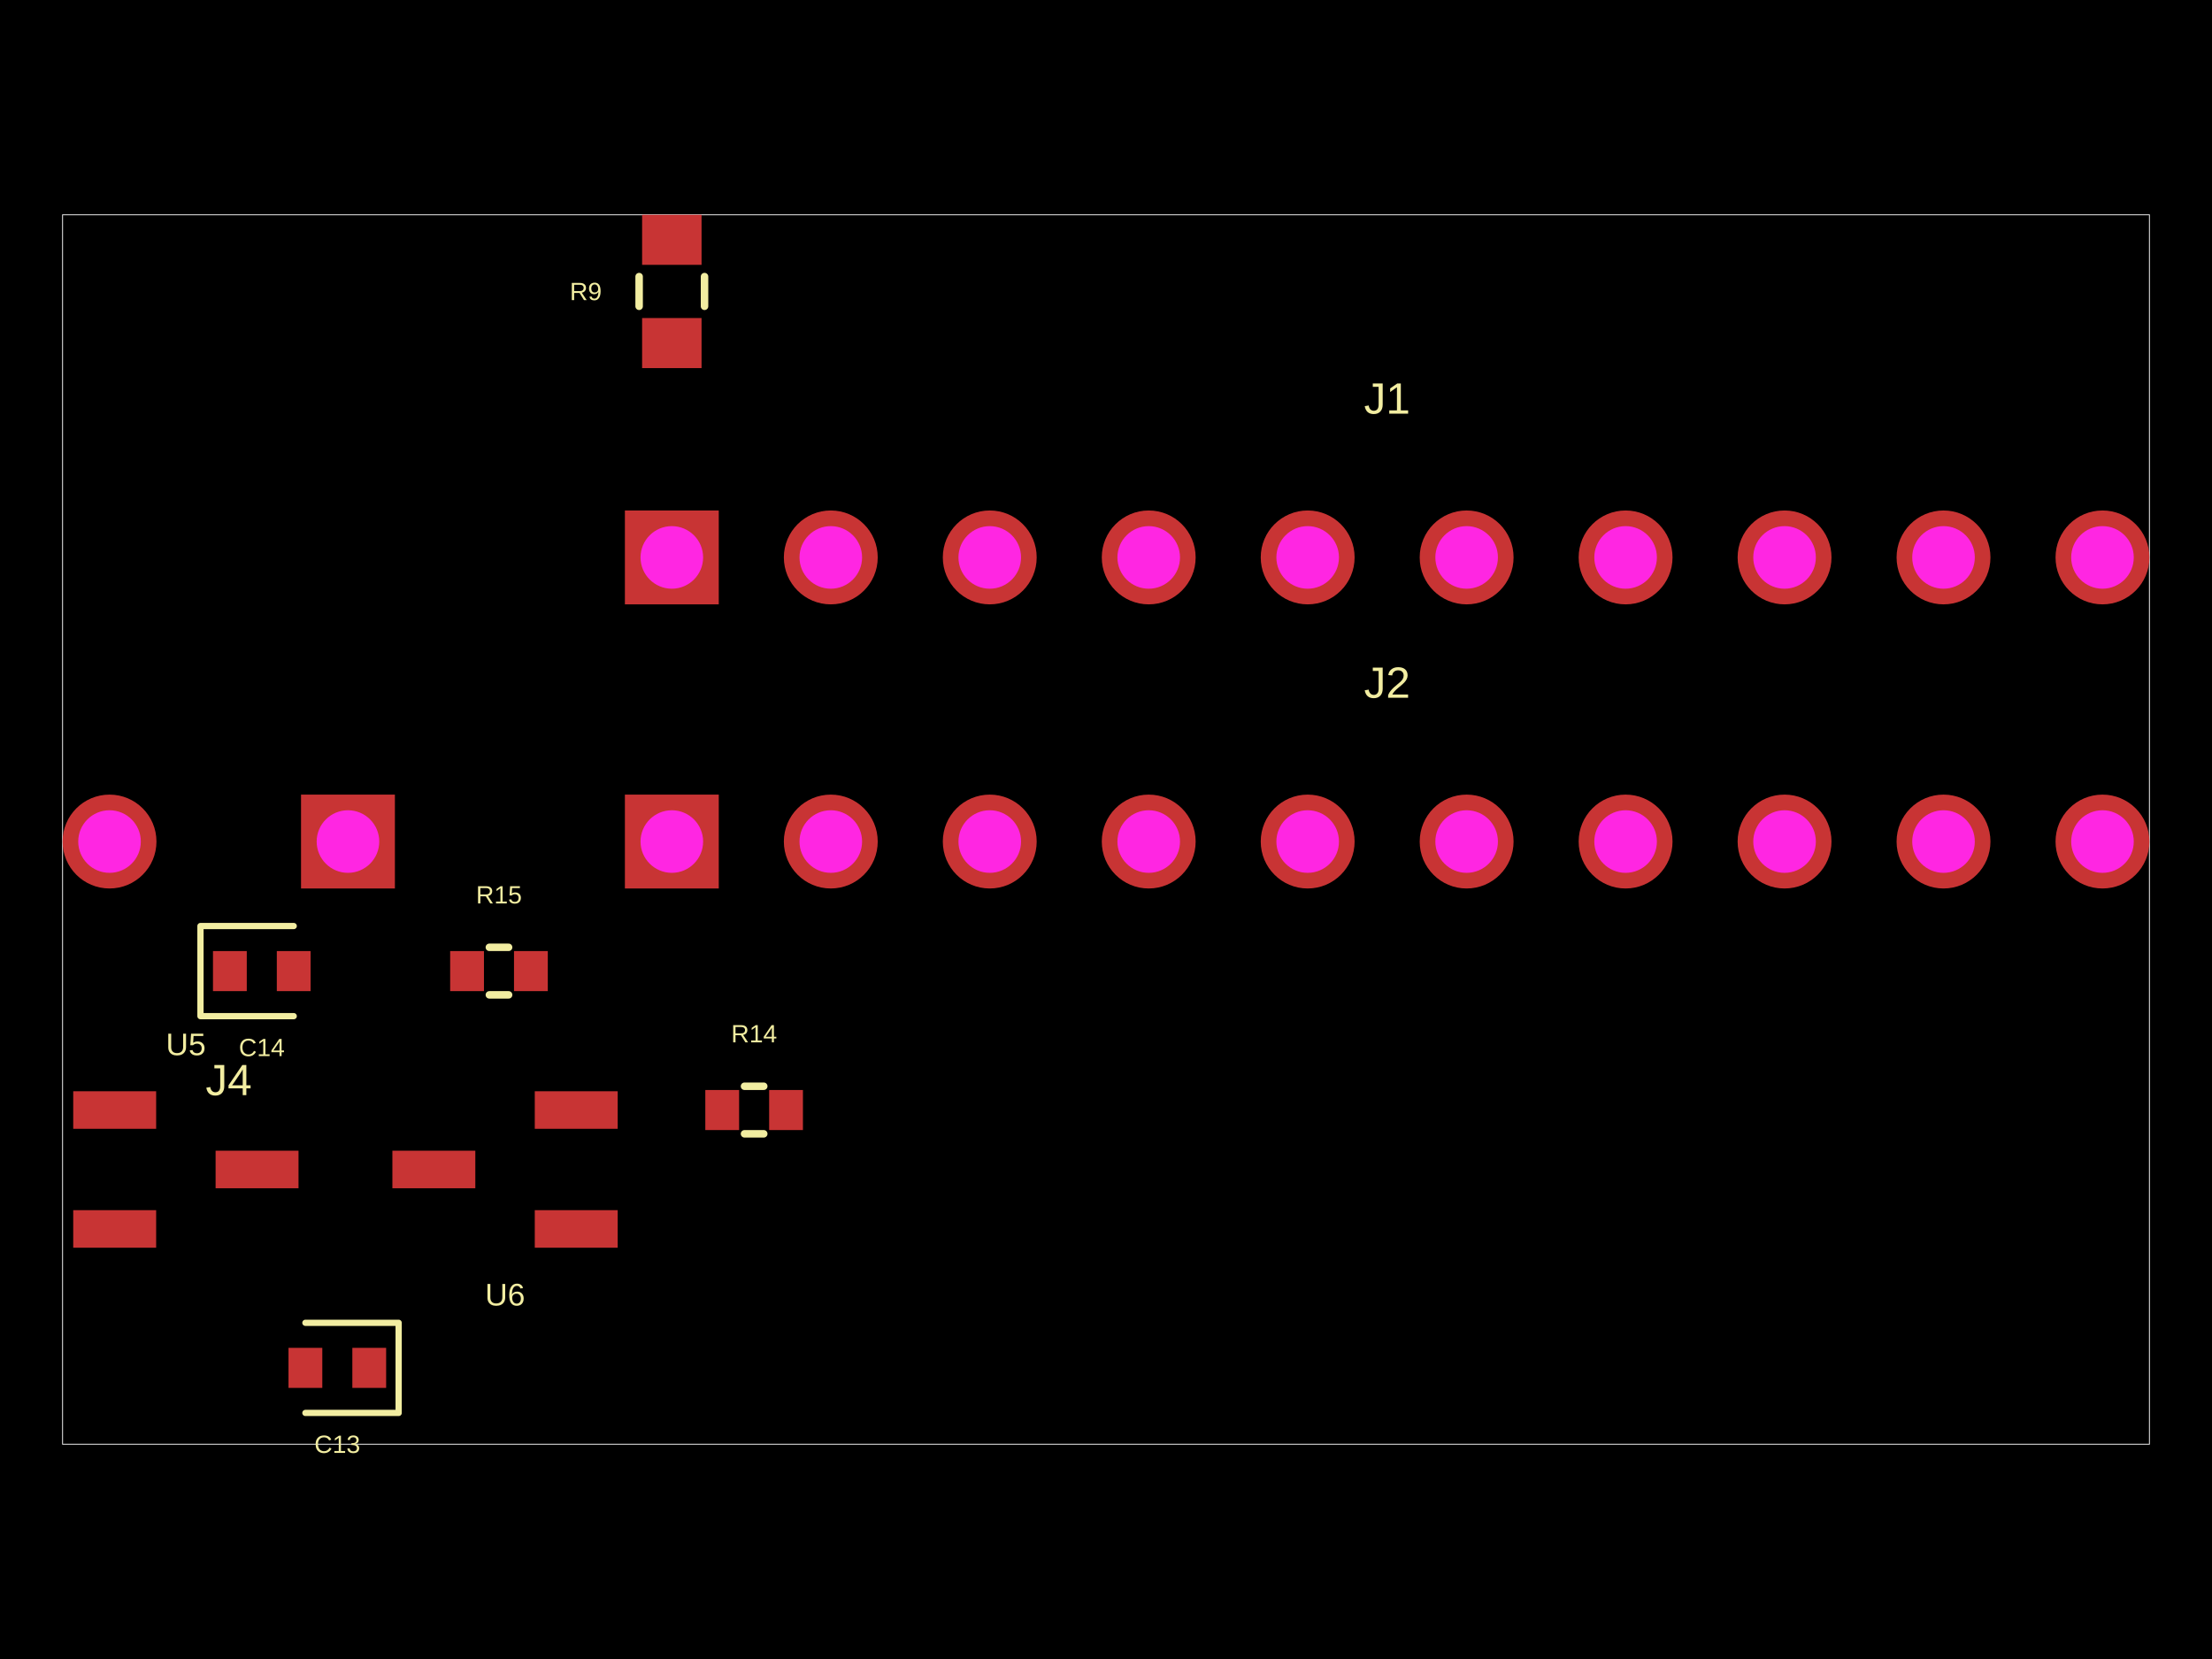
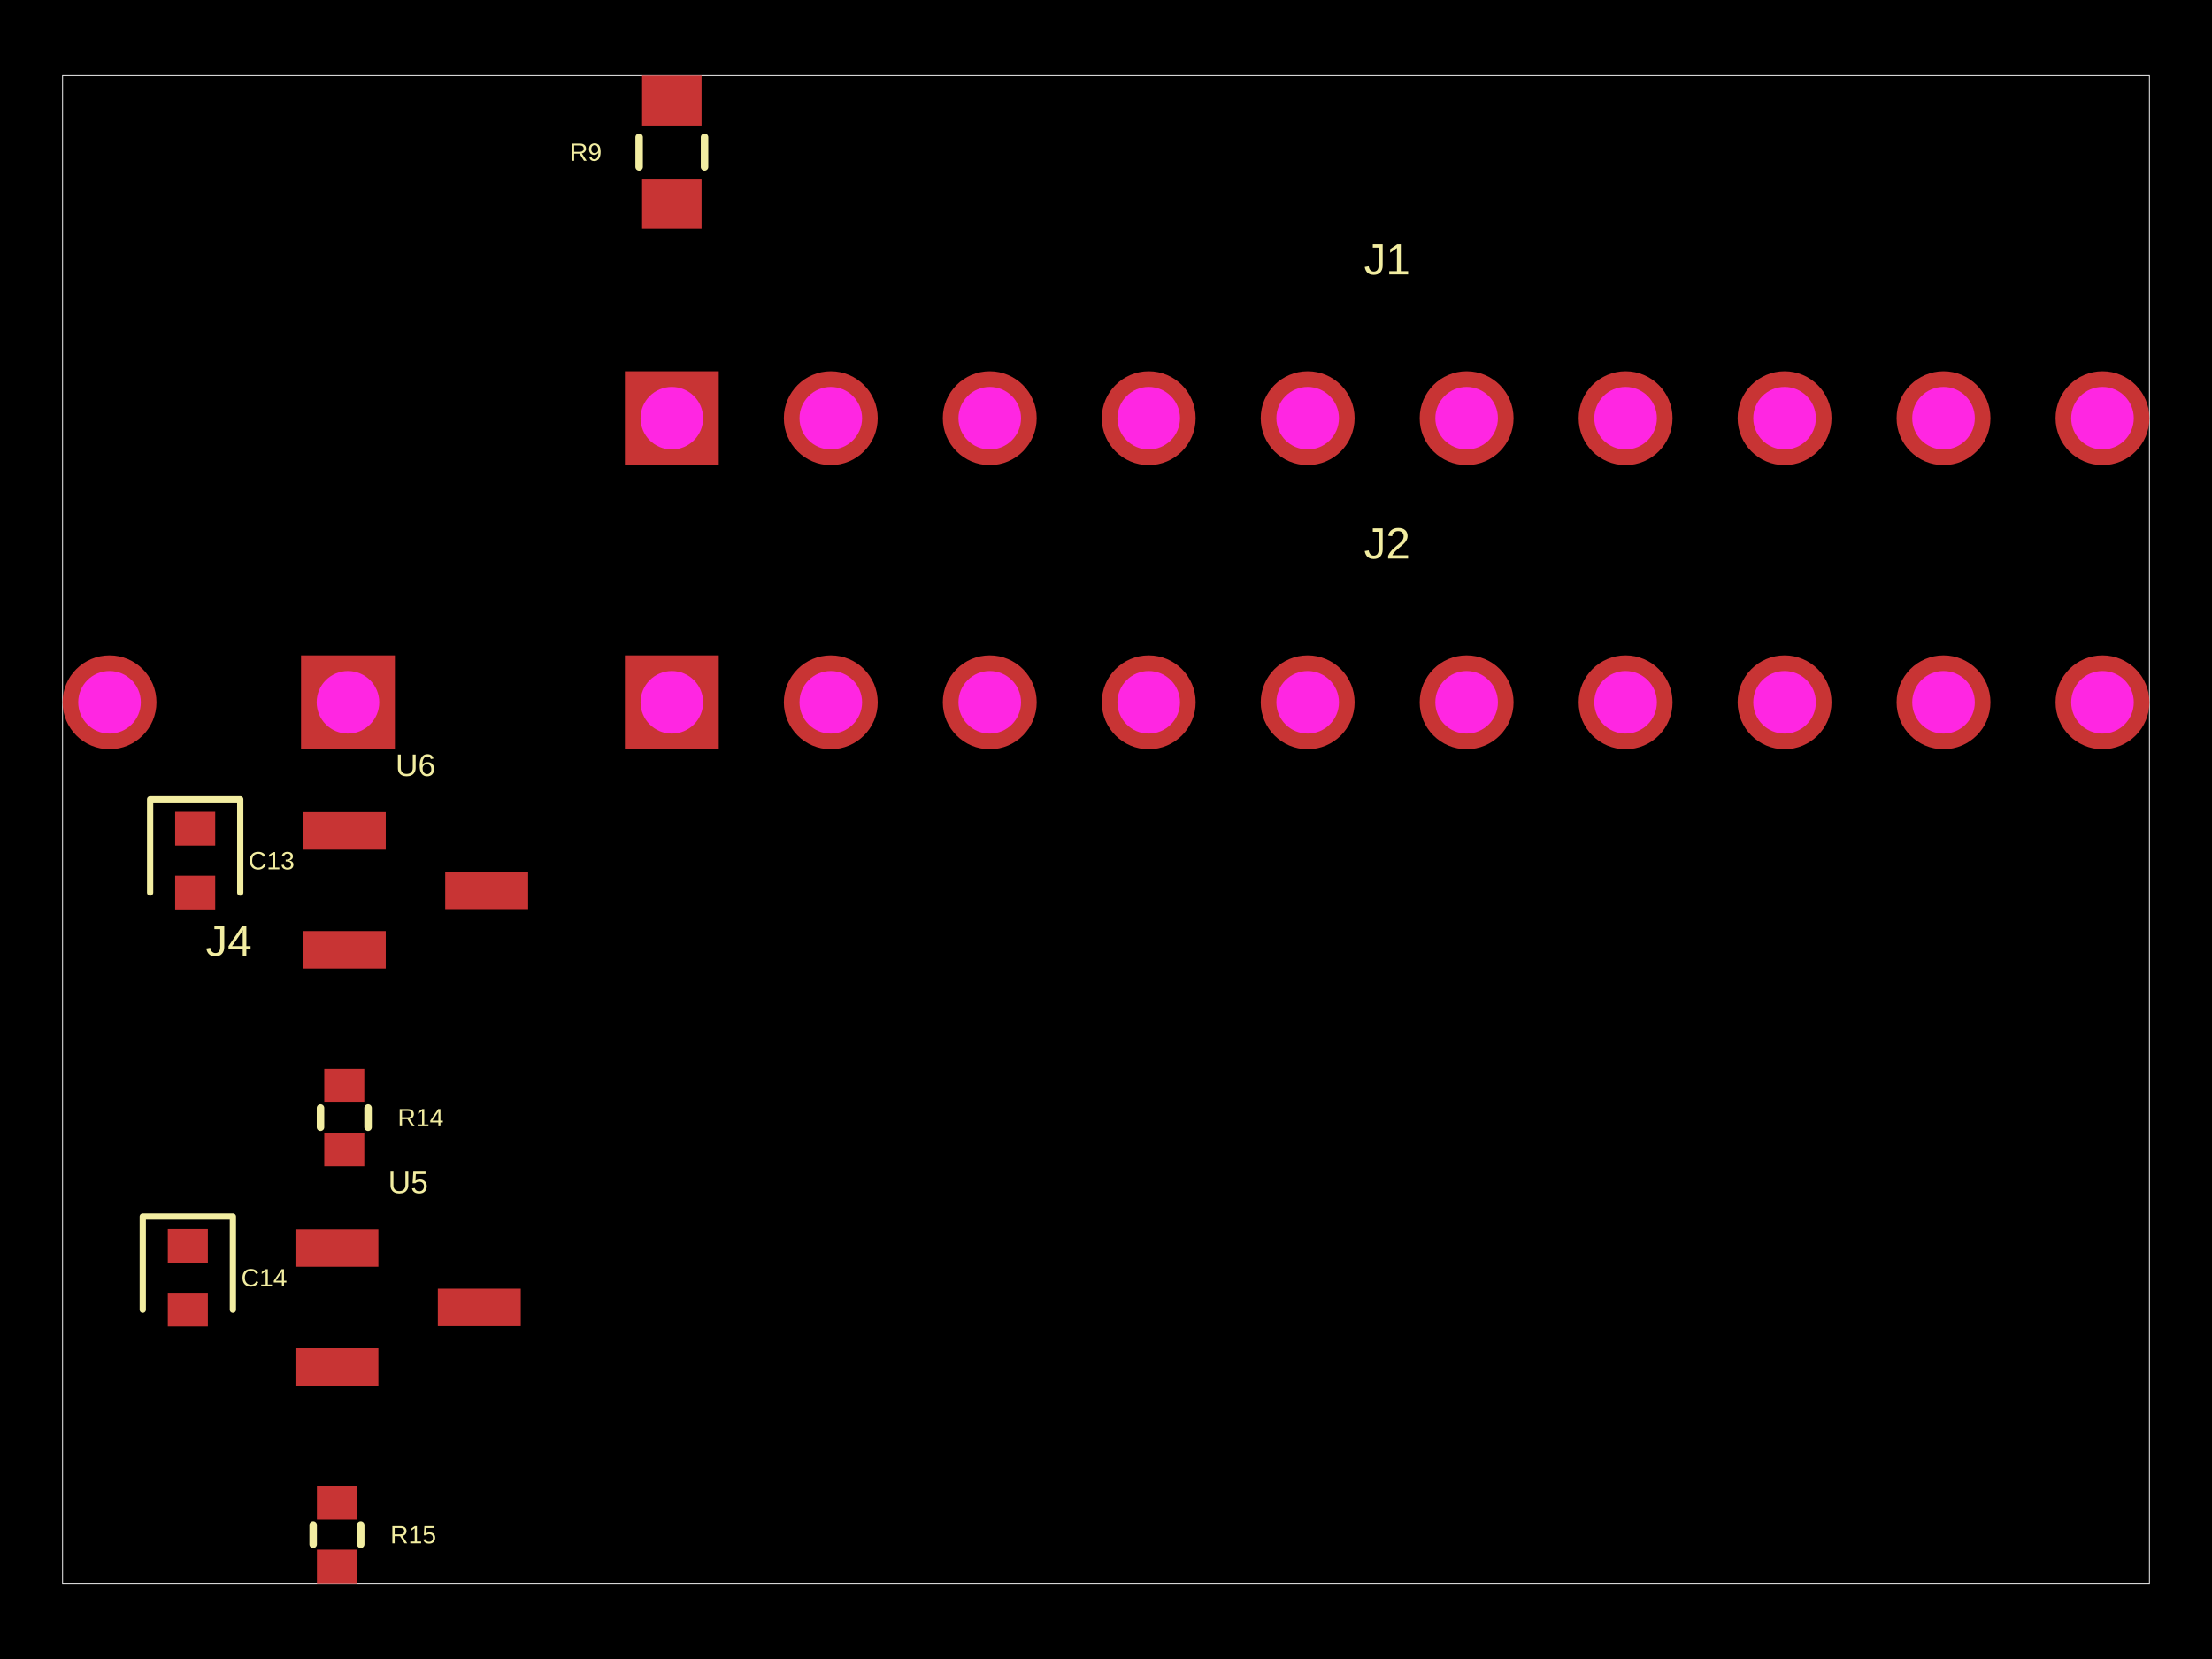
<svg xmlns="http://www.w3.org/2000/svg" width="800" height="600">
  <style />
  <rect class="boundary" x="0" y="0" fill="#000" width="800" height="600" data-type="pcb_background" data-pcb-layer="global" />
-   <rect class="pcb-boundary" fill="none" stroke="#fff" stroke-width="0.3" x="22.634" y="77.677" width="754.732" height="444.646" data-type="pcb_boundary" data-pcb-layer="global" />
-   <rect class="pcb-pad" fill="rgb(200, 52, 52)" x="193.408" y="437.672" width="29.99" height="13.58" data-type="pcb_smtpad" data-pcb-layer="top" data-pad-name="U6.VCC" />
-   <rect class="pcb-pad" fill="rgb(200, 52, 52)" x="193.408" y="394.667" width="29.99" height="13.58" data-type="pcb_smtpad" data-pcb-layer="top" data-pad-name="U6.OUT" />
-   <rect class="pcb-pad" fill="rgb(200, 52, 52)" x="141.915" y="416.169" width="29.99" height="13.58" data-type="pcb_smtpad" data-pcb-layer="top" data-pad-name="U6.GND" data-pad-net-name="GND" />
-   <rect class="pcb-pad" fill="rgb(200, 52, 52)" x="26.482" y="394.667" width="29.99" height="13.58" data-type="pcb_smtpad" data-pcb-layer="top" data-pad-name="U5.VCC" />
-   <rect class="pcb-pad" fill="rgb(200, 52, 52)" x="26.482" y="437.672" width="29.99" height="13.58" data-type="pcb_smtpad" data-pcb-layer="top" data-pad-name="U5.OUT" />
-   <rect class="pcb-pad" fill="rgb(200, 52, 52)" x="77.974" y="416.169" width="29.99" height="13.58" data-type="pcb_smtpad" data-pcb-layer="top" data-pad-name="U5.GND" data-pad-net-name="GND" />
-   <rect class="pcb-pad" fill="rgb(200, 52, 52)" x="127.43" y="487.466" width="12.222" height="14.486" data-type="pcb_smtpad" data-pcb-layer="top" data-pad-name="C13.pin1" />
-   <rect class="pcb-pad" fill="rgb(200, 52, 52)" x="104.343" y="487.466" width="12.222" height="14.486" data-type="pcb_smtpad" data-pcb-layer="top" data-pad-name="C13.pin2" data-pad-net-name="GND" />
-   <rect class="pcb-pad" fill="rgb(200, 52, 52)" x="77.026" y="343.967" width="12.222" height="14.486" data-type="pcb_smtpad" data-pcb-layer="top" data-pad-name="C14.pin1" />
-   <rect class="pcb-pad" fill="rgb(200, 52, 52)" x="100.113" y="343.967" width="12.222" height="14.486" data-type="pcb_smtpad" data-pcb-layer="top" data-pad-name="C14.pin2" data-pad-net-name="GND" />
-   <rect class="pcb-pad" fill="rgb(200, 52, 52)" x="255.086" y="394.214" width="12.222" height="14.486" data-type="pcb_smtpad" data-pcb-layer="top" data-pad-name="R14.pin1" />
-   <rect class="pcb-pad" fill="rgb(200, 52, 52)" x="278.172" y="394.214" width="12.222" height="14.486" data-type="pcb_smtpad" data-pcb-layer="top" data-pad-name="R14.pin2" data-pad-net-name="VCC" />
-   <rect class="pcb-pad" fill="rgb(200, 52, 52)" x="162.809" y="343.967" width="12.222" height="14.486" data-type="pcb_smtpad" data-pcb-layer="top" data-pad-name="R15.pin1" />
-   <rect class="pcb-pad" fill="rgb(200, 52, 52)" x="185.896" y="343.967" width="12.222" height="14.486" data-type="pcb_smtpad" data-pcb-layer="top" data-pad-name="R15.pin2" data-pad-net-name="VCC" />
-   <rect class="pcb-pad" fill="rgb(200, 52, 52)" x="232.225" y="115.023" width="21.502" height="18.107" data-type="pcb_smtpad" data-pcb-layer="top" data-pad-name="R9.pin1" />
-   <rect class="pcb-pad" fill="rgb(200, 52, 52)" x="232.225" y="77.677" width="21.502" height="18.107" data-type="pcb_smtpad" data-pcb-layer="top" data-pad-name="R9.pin2" data-pad-net-name="VCC" />
-   <text x="0" y="0" dx="0" dy="0" fill="#f2eda1" font-family="Arial, sans-serif" font-size="11.317" text-anchor="middle" dominant-baseline="central" transform="matrix(1,0,0,1,182.6567,468.2275)" class="pcb-silkscreen-text pcb-silkscreen-top" data-pcb-silkscreen-text-id="pcb_silkscreen_text_0" stroke="none" data-type="pcb_silkscreen_text" data-pcb-layer="top">U6</text>
-   <text x="0" y="0" dx="0" dy="0" fill="#f2eda1" font-family="Arial, sans-serif" font-size="11.317" text-anchor="middle" dominant-baseline="central" transform="matrix(1,0,0,1,67.22309,377.6913)" class="pcb-silkscreen-text pcb-silkscreen-top" data-pcb-silkscreen-text-id="pcb_silkscreen_text_1" stroke="none" data-type="pcb_silkscreen_text" data-pcb-layer="top">U5</text>
-   <path class="pcb-silkscreen pcb-silkscreen-top" d="M 110.454 511.006 L 144.179 511.006 L 144.179 478.413 L 110.454 478.413" fill="none" stroke="#f2eda1" stroke-width="2.263" stroke-linecap="round" stroke-linejoin="round" data-pcb-component-id="pcb_component_2" data-pcb-silkscreen-path-id="pcb_silkscreen_path_0" data-type="pcb_silkscreen_path" data-pcb-layer="top" />
-   <text x="0" y="0" dx="0" dy="0" fill="#f2eda1" font-family="Arial, sans-serif" font-size="9.054" text-anchor="middle" dominant-baseline="central" transform="matrix(1,0,0,1,121.9975,522.3228)" class="pcb-silkscreen-text pcb-silkscreen-top" data-pcb-silkscreen-text-id="pcb_silkscreen_text_2" stroke="none" data-type="pcb_silkscreen_text" data-pcb-layer="top">C13</text>
-   <path class="pcb-silkscreen pcb-silkscreen-top" d="M 106.224 334.913 L 72.5 334.913 L 72.5 367.506 L 106.224 367.506" fill="none" stroke="#f2eda1" stroke-width="2.263" stroke-linecap="round" stroke-linejoin="round" data-pcb-component-id="pcb_component_3" data-pcb-silkscreen-path-id="pcb_silkscreen_path_1" data-type="pcb_silkscreen_path" data-pcb-layer="top" />
-   <text x="0" y="0" dx="0" dy="0" fill="#f2eda1" font-family="Arial, sans-serif" font-size="9.054" text-anchor="middle" dominant-baseline="central" transform="matrix(1,0,0,1,94.681,378.823)" class="pcb-silkscreen-text pcb-silkscreen-top" data-pcb-silkscreen-text-id="pcb_silkscreen_text_3" stroke="none" data-type="pcb_silkscreen_text" data-pcb-layer="top">C14</text>
-   <path class="pcb-silkscreen pcb-silkscreen-top" d="M 269.263 392.856 L 276.218 392.856" fill="none" stroke="#f2eda1" stroke-width="2.716" stroke-linecap="round" stroke-linejoin="round" data-pcb-component-id="pcb_component_4" data-pcb-silkscreen-path-id="pcb_silkscreen_path_2" data-type="pcb_silkscreen_path" data-pcb-layer="top" />
-   <path class="pcb-silkscreen pcb-silkscreen-top" d="M 269.263 410.058 L 276.218 410.058" fill="none" stroke="#f2eda1" stroke-width="2.716" stroke-linecap="round" stroke-linejoin="round" data-pcb-component-id="pcb_component_4" data-pcb-silkscreen-path-id="pcb_silkscreen_path_3" data-type="pcb_silkscreen_path" data-pcb-layer="top" />
-   <text x="0" y="0" dx="0" dy="0" fill="#f2eda1" font-family="Arial, sans-serif" font-size="9.054" text-anchor="middle" dominant-baseline="central" transform="matrix(1,0,0,1,272.7401,373.8435)" class="pcb-silkscreen-text pcb-silkscreen-top" data-pcb-silkscreen-text-id="pcb_silkscreen_text_4" stroke="none" data-type="pcb_silkscreen_text" data-pcb-layer="top">R14</text>
-   <path class="pcb-silkscreen pcb-silkscreen-top" d="M 176.986 342.609 L 183.942 342.609" fill="none" stroke="#f2eda1" stroke-width="2.716" stroke-linecap="round" stroke-linejoin="round" data-pcb-component-id="pcb_component_5" data-pcb-silkscreen-path-id="pcb_silkscreen_path_4" data-type="pcb_silkscreen_path" data-pcb-layer="top" />
-   <path class="pcb-silkscreen pcb-silkscreen-top" d="M 176.986 359.81 L 183.942 359.81" fill="none" stroke="#f2eda1" stroke-width="2.716" stroke-linecap="round" stroke-linejoin="round" data-pcb-component-id="pcb_component_5" data-pcb-silkscreen-path-id="pcb_silkscreen_path_5" data-type="pcb_silkscreen_path" data-pcb-layer="top" />
-   <text x="0" y="0" dx="0" dy="0" fill="#f2eda1" font-family="Arial, sans-serif" font-size="9.054" text-anchor="middle" dominant-baseline="central" transform="matrix(1,0,0,1,180.464,323.596)" class="pcb-silkscreen-text pcb-silkscreen-top" data-pcb-silkscreen-text-id="pcb_silkscreen_text_5" stroke="none" data-type="pcb_silkscreen_text" data-pcb-layer="top">R15</text>
-   <text x="0" y="0" dx="0" dy="0" fill="#f2eda1" font-family="Arial, sans-serif" font-size="15.844" text-anchor="middle" dominant-baseline="central" transform="matrix(1,0,0,1,501.6834,144.1081)" class="pcb-silkscreen-text pcb-silkscreen-top" data-pcb-silkscreen-text-id="pcb_silkscreen_text_6" stroke="none" data-type="pcb_silkscreen_text" data-pcb-layer="top">J1</text>
-   <text x="0" y="0" dx="0" dy="0" fill="#f2eda1" font-family="Arial, sans-serif" font-size="15.844" text-anchor="middle" dominant-baseline="central" transform="matrix(1,0,0,1,501.6834,246.8666)" class="pcb-silkscreen-text pcb-silkscreen-top" data-pcb-silkscreen-text-id="pcb_silkscreen_text_7" stroke="none" data-type="pcb_silkscreen_text" data-pcb-layer="top">J2</text>
-   <text x="0" y="0" dx="0" dy="0" fill="#f2eda1" font-family="Arial, sans-serif" font-size="15.844" text-anchor="middle" dominant-baseline="central" transform="matrix(1,0,0,1,82.7274,390.5927)" class="pcb-silkscreen-text pcb-silkscreen-top" data-pcb-silkscreen-text-id="pcb_silkscreen_text_8" stroke="none" data-type="pcb_silkscreen_text" data-pcb-layer="top">J4</text>
-   <path class="pcb-silkscreen pcb-silkscreen-top" d="M 231.15 110.774 L 231.15 100.034" fill="none" stroke="#f2eda1" stroke-width="2.716" stroke-linecap="round" stroke-linejoin="round" data-pcb-component-id="pcb_component_9" data-pcb-silkscreen-path-id="pcb_silkscreen_path_6" data-type="pcb_silkscreen_path" data-pcb-layer="top" />
-   <path class="pcb-silkscreen pcb-silkscreen-top" d="M 254.803 110.774 L 254.803 100.034" fill="none" stroke="#f2eda1" stroke-width="2.716" stroke-linecap="round" stroke-linejoin="round" data-pcb-component-id="pcb_component_9" data-pcb-silkscreen-path-id="pcb_silkscreen_path_7" data-type="pcb_silkscreen_path" data-pcb-layer="top" />
-   <text x="0" y="0" dx="0" dy="0" fill="#f2eda1" font-family="Arial, sans-serif" font-size="9.054" text-anchor="middle" dominant-baseline="central" transform="matrix(1,0,0,1,211.8546,105.4039)" class="pcb-silkscreen-text pcb-silkscreen-top" data-pcb-silkscreen-text-id="pcb_silkscreen_text_9" stroke="none" data-type="pcb_silkscreen_text" data-pcb-layer="top">R9</text>
+   <rect class="pcb-boundary" fill="none" stroke="#fff" stroke-width="0.3" x="22.634" y="27.316" width="754.732" height="545.367" data-type="pcb_boundary" data-pcb-layer="global" />
+   <rect class="pcb-pad" fill="rgb(200, 52, 52)" x="109.52" y="293.719" width="29.99" height="13.58" data-type="pcb_smtpad" data-pcb-layer="top" data-pad-name="U6.VCC" />
+   <rect class="pcb-pad" fill="rgb(200, 52, 52)" x="109.52" y="336.724" width="29.99" height="13.58" data-type="pcb_smtpad" data-pcb-layer="top" data-pad-name="U6.OUT" />
+   <rect class="pcb-pad" fill="rgb(200, 52, 52)" x="161.013" y="315.221" width="29.99" height="13.58" data-type="pcb_smtpad" data-pcb-layer="top" data-pad-name="U6.GND" data-pad-net-name="GND" />
+   <rect class="pcb-pad" fill="rgb(200, 52, 52)" x="63.347" y="293.606" width="14.486" height="12.222" data-type="pcb_smtpad" data-pcb-layer="top" data-pad-name="C13.pin1" />
+   <rect class="pcb-pad" fill="rgb(200, 52, 52)" x="63.347" y="316.693" width="14.486" height="12.222" data-type="pcb_smtpad" data-pcb-layer="top" data-pad-name="C13.pin2" data-pad-net-name="GND" />
+   <rect class="pcb-pad" fill="rgb(200, 52, 52)" x="117.273" y="386.519" width="14.486" height="12.222" data-type="pcb_smtpad" data-pcb-layer="top" data-pad-name="R14.pin1" />
+   <rect class="pcb-pad" fill="rgb(200, 52, 52)" x="117.273" y="409.605" width="14.486" height="12.222" data-type="pcb_smtpad" data-pcb-layer="top" data-pad-name="R14.pin2" data-pad-net-name="VCC" />
+   <rect class="pcb-pad" fill="rgb(200, 52, 52)" x="106.861" y="444.575" width="29.99" height="13.58" data-type="pcb_smtpad" data-pcb-layer="top" data-pad-name="U5.VCC" />
+   <rect class="pcb-pad" fill="rgb(200, 52, 52)" x="106.861" y="487.58" width="29.99" height="13.58" data-type="pcb_smtpad" data-pcb-layer="top" data-pad-name="U5.OUT" />
+   <rect class="pcb-pad" fill="rgb(200, 52, 52)" x="158.353" y="466.077" width="29.99" height="13.58" data-type="pcb_smtpad" data-pcb-layer="top" data-pad-name="U5.GND" data-pad-net-name="GND" />
+   <rect class="pcb-pad" fill="rgb(200, 52, 52)" x="60.688" y="444.462" width="14.486" height="12.222" data-type="pcb_smtpad" data-pcb-layer="top" data-pad-name="C14.pin1" />
+   <rect class="pcb-pad" fill="rgb(200, 52, 52)" x="60.688" y="467.548" width="14.486" height="12.222" data-type="pcb_smtpad" data-pcb-layer="top" data-pad-name="C14.pin2" data-pad-net-name="GND" />
+   <rect class="pcb-pad" fill="rgb(200, 52, 52)" x="114.613" y="537.374" width="14.486" height="12.222" data-type="pcb_smtpad" data-pcb-layer="top" data-pad-name="R15.pin1" />
+   <rect class="pcb-pad" fill="rgb(200, 52, 52)" x="114.613" y="560.461" width="14.486" height="12.222" data-type="pcb_smtpad" data-pcb-layer="top" data-pad-name="R15.pin2" data-pad-net-name="VCC" />
+   <rect class="pcb-pad" fill="rgb(200, 52, 52)" x="232.225" y="64.663" width="21.502" height="18.107" data-type="pcb_smtpad" data-pcb-layer="top" data-pad-name="R9.pin1" />
+   <rect class="pcb-pad" fill="rgb(200, 52, 52)" x="232.225" y="27.316" width="21.502" height="18.107" data-type="pcb_smtpad" data-pcb-layer="top" data-pad-name="R9.pin2" data-pad-net-name="VCC" />
+   <text x="0" y="0" dx="0" dy="0" fill="#f2eda1" font-family="Arial, sans-serif" font-size="11.317" text-anchor="middle" dominant-baseline="central" transform="matrix(1,0,0,1,150.2617,276.7435)" class="pcb-silkscreen-text pcb-silkscreen-top" data-pcb-silkscreen-text-id="pcb_silkscreen_text_0" stroke="none" data-type="pcb_silkscreen_text" data-pcb-layer="top">U6</text>
+   <path class="pcb-silkscreen pcb-silkscreen-top" d="M 86.886 322.804 L 86.886 289.079 L 54.293 289.079 L 54.293 322.804" fill="none" stroke="#f2eda1" stroke-width="2.263" stroke-linecap="round" stroke-linejoin="round" data-pcb-component-id="pcb_component_1" data-pcb-silkscreen-path-id="pcb_silkscreen_path_0" data-type="pcb_silkscreen_path" data-pcb-layer="top" />
+   <text x="0" y="0" dx="0" dy="0" fill="#f2eda1" font-family="Arial, sans-serif" font-size="9.054" text-anchor="middle" dominant-baseline="central" transform="matrix(1,0,0,1,98.20342,311.2604)" class="pcb-silkscreen-text pcb-silkscreen-top" data-pcb-silkscreen-text-id="pcb_silkscreen_text_1" stroke="none" data-type="pcb_silkscreen_text" data-pcb-layer="top">C13</text>
+   <path class="pcb-silkscreen pcb-silkscreen-top" d="M 133.116 400.696 L 133.116 407.651" fill="none" stroke="#f2eda1" stroke-width="2.716" stroke-linecap="round" stroke-linejoin="round" data-pcb-component-id="pcb_component_2" data-pcb-silkscreen-path-id="pcb_silkscreen_path_1" data-type="pcb_silkscreen_path" data-pcb-layer="top" />
+   <path class="pcb-silkscreen pcb-silkscreen-top" d="M 115.915 400.696 L 115.915 407.651" fill="none" stroke="#f2eda1" stroke-width="2.716" stroke-linecap="round" stroke-linejoin="round" data-pcb-component-id="pcb_component_2" data-pcb-silkscreen-path-id="pcb_silkscreen_path_2" data-type="pcb_silkscreen_path" data-pcb-layer="top" />
+   <text x="0" y="0" dx="0" dy="0" fill="#f2eda1" font-family="Arial, sans-serif" font-size="9.054" text-anchor="middle" dominant-baseline="central" transform="matrix(1,0,0,1,152.129,404.1732)" class="pcb-silkscreen-text pcb-silkscreen-top" data-pcb-silkscreen-text-id="pcb_silkscreen_text_2" stroke="none" data-type="pcb_silkscreen_text" data-pcb-layer="top">R14</text>
+   <text x="0" y="0" dx="0" dy="0" fill="#f2eda1" font-family="Arial, sans-serif" font-size="11.317" text-anchor="middle" dominant-baseline="central" transform="matrix(1,0,0,1,147.6022,427.5994)" class="pcb-silkscreen-text pcb-silkscreen-top" data-pcb-silkscreen-text-id="pcb_silkscreen_text_3" stroke="none" data-type="pcb_silkscreen_text" data-pcb-layer="top">U5</text>
+   <path class="pcb-silkscreen pcb-silkscreen-top" d="M 84.227 473.66 L 84.227 439.935 L 51.634 439.935 L 51.634 473.66" fill="none" stroke="#f2eda1" stroke-width="2.263" stroke-linecap="round" stroke-linejoin="round" data-pcb-component-id="pcb_component_4" data-pcb-silkscreen-path-id="pcb_silkscreen_path_3" data-type="pcb_silkscreen_path" data-pcb-layer="top" />
+   <text x="0" y="0" dx="0" dy="0" fill="#f2eda1" font-family="Arial, sans-serif" font-size="9.054" text-anchor="middle" dominant-baseline="central" transform="matrix(1,0,0,1,95.54392,462.1163)" class="pcb-silkscreen-text pcb-silkscreen-top" data-pcb-silkscreen-text-id="pcb_silkscreen_text_4" stroke="none" data-type="pcb_silkscreen_text" data-pcb-layer="top">C14</text>
+   <path class="pcb-silkscreen pcb-silkscreen-top" d="M 130.457 551.551 L 130.457 558.507" fill="none" stroke="#f2eda1" stroke-width="2.716" stroke-linecap="round" stroke-linejoin="round" data-pcb-component-id="pcb_component_5" data-pcb-silkscreen-path-id="pcb_silkscreen_path_4" data-type="pcb_silkscreen_path" data-pcb-layer="top" />
+   <path class="pcb-silkscreen pcb-silkscreen-top" d="M 113.255 551.551 L 113.255 558.507" fill="none" stroke="#f2eda1" stroke-width="2.716" stroke-linecap="round" stroke-linejoin="round" data-pcb-component-id="pcb_component_5" data-pcb-silkscreen-path-id="pcb_silkscreen_path_5" data-type="pcb_silkscreen_path" data-pcb-layer="top" />
+   <text x="0" y="0" dx="0" dy="0" fill="#f2eda1" font-family="Arial, sans-serif" font-size="9.054" text-anchor="middle" dominant-baseline="central" transform="matrix(1,0,0,1,149.4695,555.029)" class="pcb-silkscreen-text pcb-silkscreen-top" data-pcb-silkscreen-text-id="pcb_silkscreen_text_5" stroke="none" data-type="pcb_silkscreen_text" data-pcb-layer="top">R15</text>
+   <text x="0" y="0" dx="0" dy="0" fill="#f2eda1" font-family="Arial, sans-serif" font-size="15.844" text-anchor="middle" dominant-baseline="central" transform="matrix(1,0,0,1,501.6834,93.74735)" class="pcb-silkscreen-text pcb-silkscreen-top" data-pcb-silkscreen-text-id="pcb_silkscreen_text_6" stroke="none" data-type="pcb_silkscreen_text" data-pcb-layer="top">J1</text>
+   <text x="0" y="0" dx="0" dy="0" fill="#f2eda1" font-family="Arial, sans-serif" font-size="15.844" text-anchor="middle" dominant-baseline="central" transform="matrix(1,0,0,1,501.6834,196.5059)" class="pcb-silkscreen-text pcb-silkscreen-top" data-pcb-silkscreen-text-id="pcb_silkscreen_text_7" stroke="none" data-type="pcb_silkscreen_text" data-pcb-layer="top">J2</text>
+   <text x="0" y="0" dx="0" dy="0" fill="#f2eda1" font-family="Arial, sans-serif" font-size="15.844" text-anchor="middle" dominant-baseline="central" transform="matrix(1,0,0,1,82.7274,340.232)" class="pcb-silkscreen-text pcb-silkscreen-top" data-pcb-silkscreen-text-id="pcb_silkscreen_text_8" stroke="none" data-type="pcb_silkscreen_text" data-pcb-layer="top">J4</text>
+   <path class="pcb-silkscreen pcb-silkscreen-top" d="M 231.15 60.413 L 231.15 49.673" fill="none" stroke="#f2eda1" stroke-width="2.716" stroke-linecap="round" stroke-linejoin="round" data-pcb-component-id="pcb_component_9" data-pcb-silkscreen-path-id="pcb_silkscreen_path_6" data-type="pcb_silkscreen_path" data-pcb-layer="top" />
+   <path class="pcb-silkscreen pcb-silkscreen-top" d="M 254.803 60.413 L 254.803 49.673" fill="none" stroke="#f2eda1" stroke-width="2.716" stroke-linecap="round" stroke-linejoin="round" data-pcb-component-id="pcb_component_9" data-pcb-silkscreen-path-id="pcb_silkscreen_path_7" data-type="pcb_silkscreen_path" data-pcb-layer="top" />
+   <text x="0" y="0" dx="0" dy="0" fill="#f2eda1" font-family="Arial, sans-serif" font-size="9.054" text-anchor="middle" dominant-baseline="central" transform="matrix(1,0,0,1,211.8546,55.04315)" class="pcb-silkscreen-text pcb-silkscreen-top" data-pcb-silkscreen-text-id="pcb_silkscreen_text_9" stroke="none" data-type="pcb_silkscreen_text" data-pcb-layer="top">R9</text>
  <g data-type="pcb_plated_hole" data-pcb-layer="through" data-pad-name="J1.pin1">
-     <rect class="pcb-hole-outer-pad" fill="rgb(200, 52, 52)" x="226.001" y="184.623" width="33.951" height="33.951" data-type="pcb_plated_hole" data-pcb-layer="top" />
-     <circle class="pcb-hole-inner" fill="#FF26E2" cx="242.976" cy="201.599" r="11.317" data-type="pcb_plated_hole_drill" data-pcb-layer="drill" />
+     <rect class="pcb-hole-outer-pad" fill="rgb(200, 52, 52)" x="226.001" y="134.262" width="33.951" height="33.951" data-type="pcb_plated_hole" data-pcb-layer="top" />
+     <circle class="pcb-hole-inner" fill="#FF26E2" cx="242.976" cy="151.238" r="11.317" data-type="pcb_plated_hole_drill" data-pcb-layer="drill" />
  </g>
  <g data-type="pcb_plated_hole" data-pcb-layer="through" data-pad-name="J1.pin2">
-     <circle class="pcb-hole-outer" fill="rgb(200, 52, 52)" cx="300.467" cy="201.599" r="16.976" data-type="pcb_plated_hole" data-pcb-layer="top" />
-     <circle class="pcb-hole-inner" fill="#FF26E2" cx="300.467" cy="201.599" r="11.317" data-type="pcb_plated_hole_drill" data-pcb-layer="drill" />
+     <circle class="pcb-hole-outer" fill="rgb(200, 52, 52)" cx="300.467" cy="151.238" r="16.976" data-type="pcb_plated_hole" data-pcb-layer="top" />
+     <circle class="pcb-hole-inner" fill="#FF26E2" cx="300.467" cy="151.238" r="11.317" data-type="pcb_plated_hole_drill" data-pcb-layer="drill" />
  </g>
  <g data-type="pcb_plated_hole" data-pcb-layer="through" data-pad-name="J1.pin3">
-     <circle class="pcb-hole-outer" fill="rgb(200, 52, 52)" cx="357.957" cy="201.599" r="16.976" data-type="pcb_plated_hole" data-pcb-layer="top" />
-     <circle class="pcb-hole-inner" fill="#FF26E2" cx="357.957" cy="201.599" r="11.317" data-type="pcb_plated_hole_drill" data-pcb-layer="drill" />
+     <circle class="pcb-hole-outer" fill="rgb(200, 52, 52)" cx="357.957" cy="151.238" r="16.976" data-type="pcb_plated_hole" data-pcb-layer="top" />
+     <circle class="pcb-hole-inner" fill="#FF26E2" cx="357.957" cy="151.238" r="11.317" data-type="pcb_plated_hole_drill" data-pcb-layer="drill" />
  </g>
  <g data-type="pcb_plated_hole" data-pcb-layer="through" data-pad-name="J1.pin4">
-     <circle class="pcb-hole-outer" fill="rgb(200, 52, 52)" cx="415.448" cy="201.599" r="16.976" data-type="pcb_plated_hole" data-pcb-layer="top" />
-     <circle class="pcb-hole-inner" fill="#FF26E2" cx="415.448" cy="201.599" r="11.317" data-type="pcb_plated_hole_drill" data-pcb-layer="drill" />
+     <circle class="pcb-hole-outer" fill="rgb(200, 52, 52)" cx="415.448" cy="151.238" r="16.976" data-type="pcb_plated_hole" data-pcb-layer="top" />
+     <circle class="pcb-hole-inner" fill="#FF26E2" cx="415.448" cy="151.238" r="11.317" data-type="pcb_plated_hole_drill" data-pcb-layer="drill" />
  </g>
  <g data-type="pcb_plated_hole" data-pcb-layer="through" data-pad-name="J1.pin5">
-     <circle class="pcb-hole-outer" fill="rgb(200, 52, 52)" cx="472.938" cy="201.599" r="16.976" data-type="pcb_plated_hole" data-pcb-layer="top" />
-     <circle class="pcb-hole-inner" fill="#FF26E2" cx="472.938" cy="201.599" r="11.317" data-type="pcb_plated_hole_drill" data-pcb-layer="drill" />
+     <circle class="pcb-hole-outer" fill="rgb(200, 52, 52)" cx="472.938" cy="151.238" r="16.976" data-type="pcb_plated_hole" data-pcb-layer="top" />
+     <circle class="pcb-hole-inner" fill="#FF26E2" cx="472.938" cy="151.238" r="11.317" data-type="pcb_plated_hole_drill" data-pcb-layer="drill" />
  </g>
  <g data-type="pcb_plated_hole" data-pcb-layer="through" data-pad-name="J1.pin6">
-     <circle class="pcb-hole-outer" fill="rgb(200, 52, 52)" cx="530.429" cy="201.599" r="16.976" data-type="pcb_plated_hole" data-pcb-layer="top" />
-     <circle class="pcb-hole-inner" fill="#FF26E2" cx="530.429" cy="201.599" r="11.317" data-type="pcb_plated_hole_drill" data-pcb-layer="drill" />
+     <circle class="pcb-hole-outer" fill="rgb(200, 52, 52)" cx="530.429" cy="151.238" r="16.976" data-type="pcb_plated_hole" data-pcb-layer="top" />
+     <circle class="pcb-hole-inner" fill="#FF26E2" cx="530.429" cy="151.238" r="11.317" data-type="pcb_plated_hole_drill" data-pcb-layer="drill" />
  </g>
  <g data-type="pcb_plated_hole" data-pcb-layer="through" data-pad-name="J1.pin7">
-     <circle class="pcb-hole-outer" fill="rgb(200, 52, 52)" cx="587.919" cy="201.599" r="16.976" data-type="pcb_plated_hole" data-pcb-layer="top" />
-     <circle class="pcb-hole-inner" fill="#FF26E2" cx="587.919" cy="201.599" r="11.317" data-type="pcb_plated_hole_drill" data-pcb-layer="drill" />
+     <circle class="pcb-hole-outer" fill="rgb(200, 52, 52)" cx="587.919" cy="151.238" r="16.976" data-type="pcb_plated_hole" data-pcb-layer="top" />
+     <circle class="pcb-hole-inner" fill="#FF26E2" cx="587.919" cy="151.238" r="11.317" data-type="pcb_plated_hole_drill" data-pcb-layer="drill" />
  </g>
  <g data-type="pcb_plated_hole" data-pcb-layer="through" data-pad-name="J1.pin8">
-     <circle class="pcb-hole-outer" fill="rgb(200, 52, 52)" cx="645.41" cy="201.599" r="16.976" data-type="pcb_plated_hole" data-pcb-layer="top" />
-     <circle class="pcb-hole-inner" fill="#FF26E2" cx="645.41" cy="201.599" r="11.317" data-type="pcb_plated_hole_drill" data-pcb-layer="drill" />
+     <circle class="pcb-hole-outer" fill="rgb(200, 52, 52)" cx="645.41" cy="151.238" r="16.976" data-type="pcb_plated_hole" data-pcb-layer="top" />
+     <circle class="pcb-hole-inner" fill="#FF26E2" cx="645.41" cy="151.238" r="11.317" data-type="pcb_plated_hole_drill" data-pcb-layer="drill" />
  </g>
  <g data-type="pcb_plated_hole" data-pcb-layer="through" data-pad-name="J1.pin9">
-     <circle class="pcb-hole-outer" fill="rgb(200, 52, 52)" cx="702.9" cy="201.599" r="16.976" data-type="pcb_plated_hole" data-pcb-layer="top" />
-     <circle class="pcb-hole-inner" fill="#FF26E2" cx="702.9" cy="201.599" r="11.317" data-type="pcb_plated_hole_drill" data-pcb-layer="drill" />
+     <circle class="pcb-hole-outer" fill="rgb(200, 52, 52)" cx="702.9" cy="151.238" r="16.976" data-type="pcb_plated_hole" data-pcb-layer="top" />
+     <circle class="pcb-hole-inner" fill="#FF26E2" cx="702.9" cy="151.238" r="11.317" data-type="pcb_plated_hole_drill" data-pcb-layer="drill" />
  </g>
  <g data-type="pcb_plated_hole" data-pcb-layer="through" data-pad-name="J1.pin10">
-     <circle class="pcb-hole-outer" fill="rgb(200, 52, 52)" cx="760.39" cy="201.599" r="16.976" data-type="pcb_plated_hole" data-pcb-layer="top" />
-     <circle class="pcb-hole-inner" fill="#FF26E2" cx="760.39" cy="201.599" r="11.317" data-type="pcb_plated_hole_drill" data-pcb-layer="drill" />
+     <circle class="pcb-hole-outer" fill="rgb(200, 52, 52)" cx="760.39" cy="151.238" r="16.976" data-type="pcb_plated_hole" data-pcb-layer="top" />
+     <circle class="pcb-hole-inner" fill="#FF26E2" cx="760.39" cy="151.238" r="11.317" data-type="pcb_plated_hole_drill" data-pcb-layer="drill" />
  </g>
  <g data-type="pcb_plated_hole" data-pcb-layer="through" data-pad-name="J2.pin1" data-pad-net-name="GND">
-     <rect class="pcb-hole-outer-pad" fill="rgb(200, 52, 52)" x="226.001" y="287.382" width="33.951" height="33.951" data-type="pcb_plated_hole" data-pcb-layer="top" />
-     <circle class="pcb-hole-inner" fill="#FF26E2" cx="242.976" cy="304.357" r="11.317" data-type="pcb_plated_hole_drill" data-pcb-layer="drill" />
+     <rect class="pcb-hole-outer-pad" fill="rgb(200, 52, 52)" x="226.001" y="237.021" width="33.951" height="33.951" data-type="pcb_plated_hole" data-pcb-layer="top" />
+     <circle class="pcb-hole-inner" fill="#FF26E2" cx="242.976" cy="253.996" r="11.317" data-type="pcb_plated_hole_drill" data-pcb-layer="drill" />
  </g>
  <g data-type="pcb_plated_hole" data-pcb-layer="through" data-pad-name="J2.pin2">
-     <circle class="pcb-hole-outer" fill="rgb(200, 52, 52)" cx="300.467" cy="304.357" r="16.976" data-type="pcb_plated_hole" data-pcb-layer="top" />
-     <circle class="pcb-hole-inner" fill="#FF26E2" cx="300.467" cy="304.357" r="11.317" data-type="pcb_plated_hole_drill" data-pcb-layer="drill" />
+     <circle class="pcb-hole-outer" fill="rgb(200, 52, 52)" cx="300.467" cy="253.996" r="16.976" data-type="pcb_plated_hole" data-pcb-layer="top" />
+     <circle class="pcb-hole-inner" fill="#FF26E2" cx="300.467" cy="253.996" r="11.317" data-type="pcb_plated_hole_drill" data-pcb-layer="drill" />
  </g>
  <g data-type="pcb_plated_hole" data-pcb-layer="through" data-pad-name="J2.pin3">
-     <circle class="pcb-hole-outer" fill="rgb(200, 52, 52)" cx="357.957" cy="304.357" r="16.976" data-type="pcb_plated_hole" data-pcb-layer="top" />
-     <circle class="pcb-hole-inner" fill="#FF26E2" cx="357.957" cy="304.357" r="11.317" data-type="pcb_plated_hole_drill" data-pcb-layer="drill" />
+     <circle class="pcb-hole-outer" fill="rgb(200, 52, 52)" cx="357.957" cy="253.996" r="16.976" data-type="pcb_plated_hole" data-pcb-layer="top" />
+     <circle class="pcb-hole-inner" fill="#FF26E2" cx="357.957" cy="253.996" r="11.317" data-type="pcb_plated_hole_drill" data-pcb-layer="drill" />
  </g>
  <g data-type="pcb_plated_hole" data-pcb-layer="through" data-pad-name="J2.pin4">
-     <circle class="pcb-hole-outer" fill="rgb(200, 52, 52)" cx="415.448" cy="304.357" r="16.976" data-type="pcb_plated_hole" data-pcb-layer="top" />
-     <circle class="pcb-hole-inner" fill="#FF26E2" cx="415.448" cy="304.357" r="11.317" data-type="pcb_plated_hole_drill" data-pcb-layer="drill" />
+     <circle class="pcb-hole-outer" fill="rgb(200, 52, 52)" cx="415.448" cy="253.996" r="16.976" data-type="pcb_plated_hole" data-pcb-layer="top" />
+     <circle class="pcb-hole-inner" fill="#FF26E2" cx="415.448" cy="253.996" r="11.317" data-type="pcb_plated_hole_drill" data-pcb-layer="drill" />
  </g>
  <g data-type="pcb_plated_hole" data-pcb-layer="through" data-pad-name="J2.pin5">
-     <circle class="pcb-hole-outer" fill="rgb(200, 52, 52)" cx="472.938" cy="304.357" r="16.976" data-type="pcb_plated_hole" data-pcb-layer="top" />
-     <circle class="pcb-hole-inner" fill="#FF26E2" cx="472.938" cy="304.357" r="11.317" data-type="pcb_plated_hole_drill" data-pcb-layer="drill" />
+     <circle class="pcb-hole-outer" fill="rgb(200, 52, 52)" cx="472.938" cy="253.996" r="16.976" data-type="pcb_plated_hole" data-pcb-layer="top" />
+     <circle class="pcb-hole-inner" fill="#FF26E2" cx="472.938" cy="253.996" r="11.317" data-type="pcb_plated_hole_drill" data-pcb-layer="drill" />
  </g>
  <g data-type="pcb_plated_hole" data-pcb-layer="through" data-pad-name="J2.pin6" data-pad-net-name="HALL_1">
-     <circle class="pcb-hole-outer" fill="rgb(200, 52, 52)" cx="530.429" cy="304.357" r="16.976" data-type="pcb_plated_hole" data-pcb-layer="top" />
-     <circle class="pcb-hole-inner" fill="#FF26E2" cx="530.429" cy="304.357" r="11.317" data-type="pcb_plated_hole_drill" data-pcb-layer="drill" />
+     <circle class="pcb-hole-outer" fill="rgb(200, 52, 52)" cx="530.429" cy="253.996" r="16.976" data-type="pcb_plated_hole" data-pcb-layer="top" />
+     <circle class="pcb-hole-inner" fill="#FF26E2" cx="530.429" cy="253.996" r="11.317" data-type="pcb_plated_hole_drill" data-pcb-layer="drill" />
  </g>
  <g data-type="pcb_plated_hole" data-pcb-layer="through" data-pad-name="J2.pin7" data-pad-net-name="HALL_2">
-     <circle class="pcb-hole-outer" fill="rgb(200, 52, 52)" cx="587.919" cy="304.357" r="16.976" data-type="pcb_plated_hole" data-pcb-layer="top" />
-     <circle class="pcb-hole-inner" fill="#FF26E2" cx="587.919" cy="304.357" r="11.317" data-type="pcb_plated_hole_drill" data-pcb-layer="drill" />
+     <circle class="pcb-hole-outer" fill="rgb(200, 52, 52)" cx="587.919" cy="253.996" r="16.976" data-type="pcb_plated_hole" data-pcb-layer="top" />
+     <circle class="pcb-hole-inner" fill="#FF26E2" cx="587.919" cy="253.996" r="11.317" data-type="pcb_plated_hole_drill" data-pcb-layer="drill" />
  </g>
  <g data-type="pcb_plated_hole" data-pcb-layer="through" data-pad-name="J2.pin8">
-     <circle class="pcb-hole-outer" fill="rgb(200, 52, 52)" cx="645.41" cy="304.357" r="16.976" data-type="pcb_plated_hole" data-pcb-layer="top" />
-     <circle class="pcb-hole-inner" fill="#FF26E2" cx="645.41" cy="304.357" r="11.317" data-type="pcb_plated_hole_drill" data-pcb-layer="drill" />
+     <circle class="pcb-hole-outer" fill="rgb(200, 52, 52)" cx="645.41" cy="253.996" r="16.976" data-type="pcb_plated_hole" data-pcb-layer="top" />
+     <circle class="pcb-hole-inner" fill="#FF26E2" cx="645.41" cy="253.996" r="11.317" data-type="pcb_plated_hole_drill" data-pcb-layer="drill" />
  </g>
  <g data-type="pcb_plated_hole" data-pcb-layer="through" data-pad-name="J2.pin9">
-     <circle class="pcb-hole-outer" fill="rgb(200, 52, 52)" cx="702.9" cy="304.357" r="16.976" data-type="pcb_plated_hole" data-pcb-layer="top" />
-     <circle class="pcb-hole-inner" fill="#FF26E2" cx="702.9" cy="304.357" r="11.317" data-type="pcb_plated_hole_drill" data-pcb-layer="drill" />
+     <circle class="pcb-hole-outer" fill="rgb(200, 52, 52)" cx="702.9" cy="253.996" r="16.976" data-type="pcb_plated_hole" data-pcb-layer="top" />
+     <circle class="pcb-hole-inner" fill="#FF26E2" cx="702.9" cy="253.996" r="11.317" data-type="pcb_plated_hole_drill" data-pcb-layer="drill" />
  </g>
  <g data-type="pcb_plated_hole" data-pcb-layer="through" data-pad-name="J2.pin10">
-     <circle class="pcb-hole-outer" fill="rgb(200, 52, 52)" cx="760.39" cy="304.357" r="16.976" data-type="pcb_plated_hole" data-pcb-layer="top" />
-     <circle class="pcb-hole-inner" fill="#FF26E2" cx="760.39" cy="304.357" r="11.317" data-type="pcb_plated_hole_drill" data-pcb-layer="drill" />
+     <circle class="pcb-hole-outer" fill="rgb(200, 52, 52)" cx="760.39" cy="253.996" r="16.976" data-type="pcb_plated_hole" data-pcb-layer="top" />
+     <circle class="pcb-hole-inner" fill="#FF26E2" cx="760.39" cy="253.996" r="11.317" data-type="pcb_plated_hole_drill" data-pcb-layer="drill" />
  </g>
  <g data-type="pcb_plated_hole" data-pcb-layer="through" data-pad-name="J4.pin1" data-pad-net-name="GND">
-     <rect class="pcb-hole-outer-pad" fill="rgb(200, 52, 52)" x="108.87" y="287.382" width="33.951" height="33.951" data-type="pcb_plated_hole" data-pcb-layer="top" />
-     <circle class="pcb-hole-inner" fill="#FF26E2" cx="125.845" cy="304.357" r="11.317" data-type="pcb_plated_hole_drill" data-pcb-layer="drill" />
+     <rect class="pcb-hole-outer-pad" fill="rgb(200, 52, 52)" x="108.87" y="237.021" width="33.951" height="33.951" data-type="pcb_plated_hole" data-pcb-layer="top" />
+     <circle class="pcb-hole-inner" fill="#FF26E2" cx="125.845" cy="253.996" r="11.317" data-type="pcb_plated_hole_drill" data-pcb-layer="drill" />
  </g>
  <g data-type="pcb_plated_hole" data-pcb-layer="through" data-pad-name="J4.pin2" data-pad-net-name="V_BAT">
-     <circle class="pcb-hole-outer" fill="rgb(200, 52, 52)" cx="39.61" cy="304.357" r="16.976" data-type="pcb_plated_hole" data-pcb-layer="top" />
-     <circle class="pcb-hole-inner" fill="#FF26E2" cx="39.61" cy="304.357" r="11.317" data-type="pcb_plated_hole_drill" data-pcb-layer="drill" />
+     <circle class="pcb-hole-outer" fill="rgb(200, 52, 52)" cx="39.61" cy="253.996" r="16.976" data-type="pcb_plated_hole" data-pcb-layer="top" />
+     <circle class="pcb-hole-inner" fill="#FF26E2" cx="39.61" cy="253.996" r="11.317" data-type="pcb_plated_hole_drill" data-pcb-layer="drill" />
  </g>
</svg>
